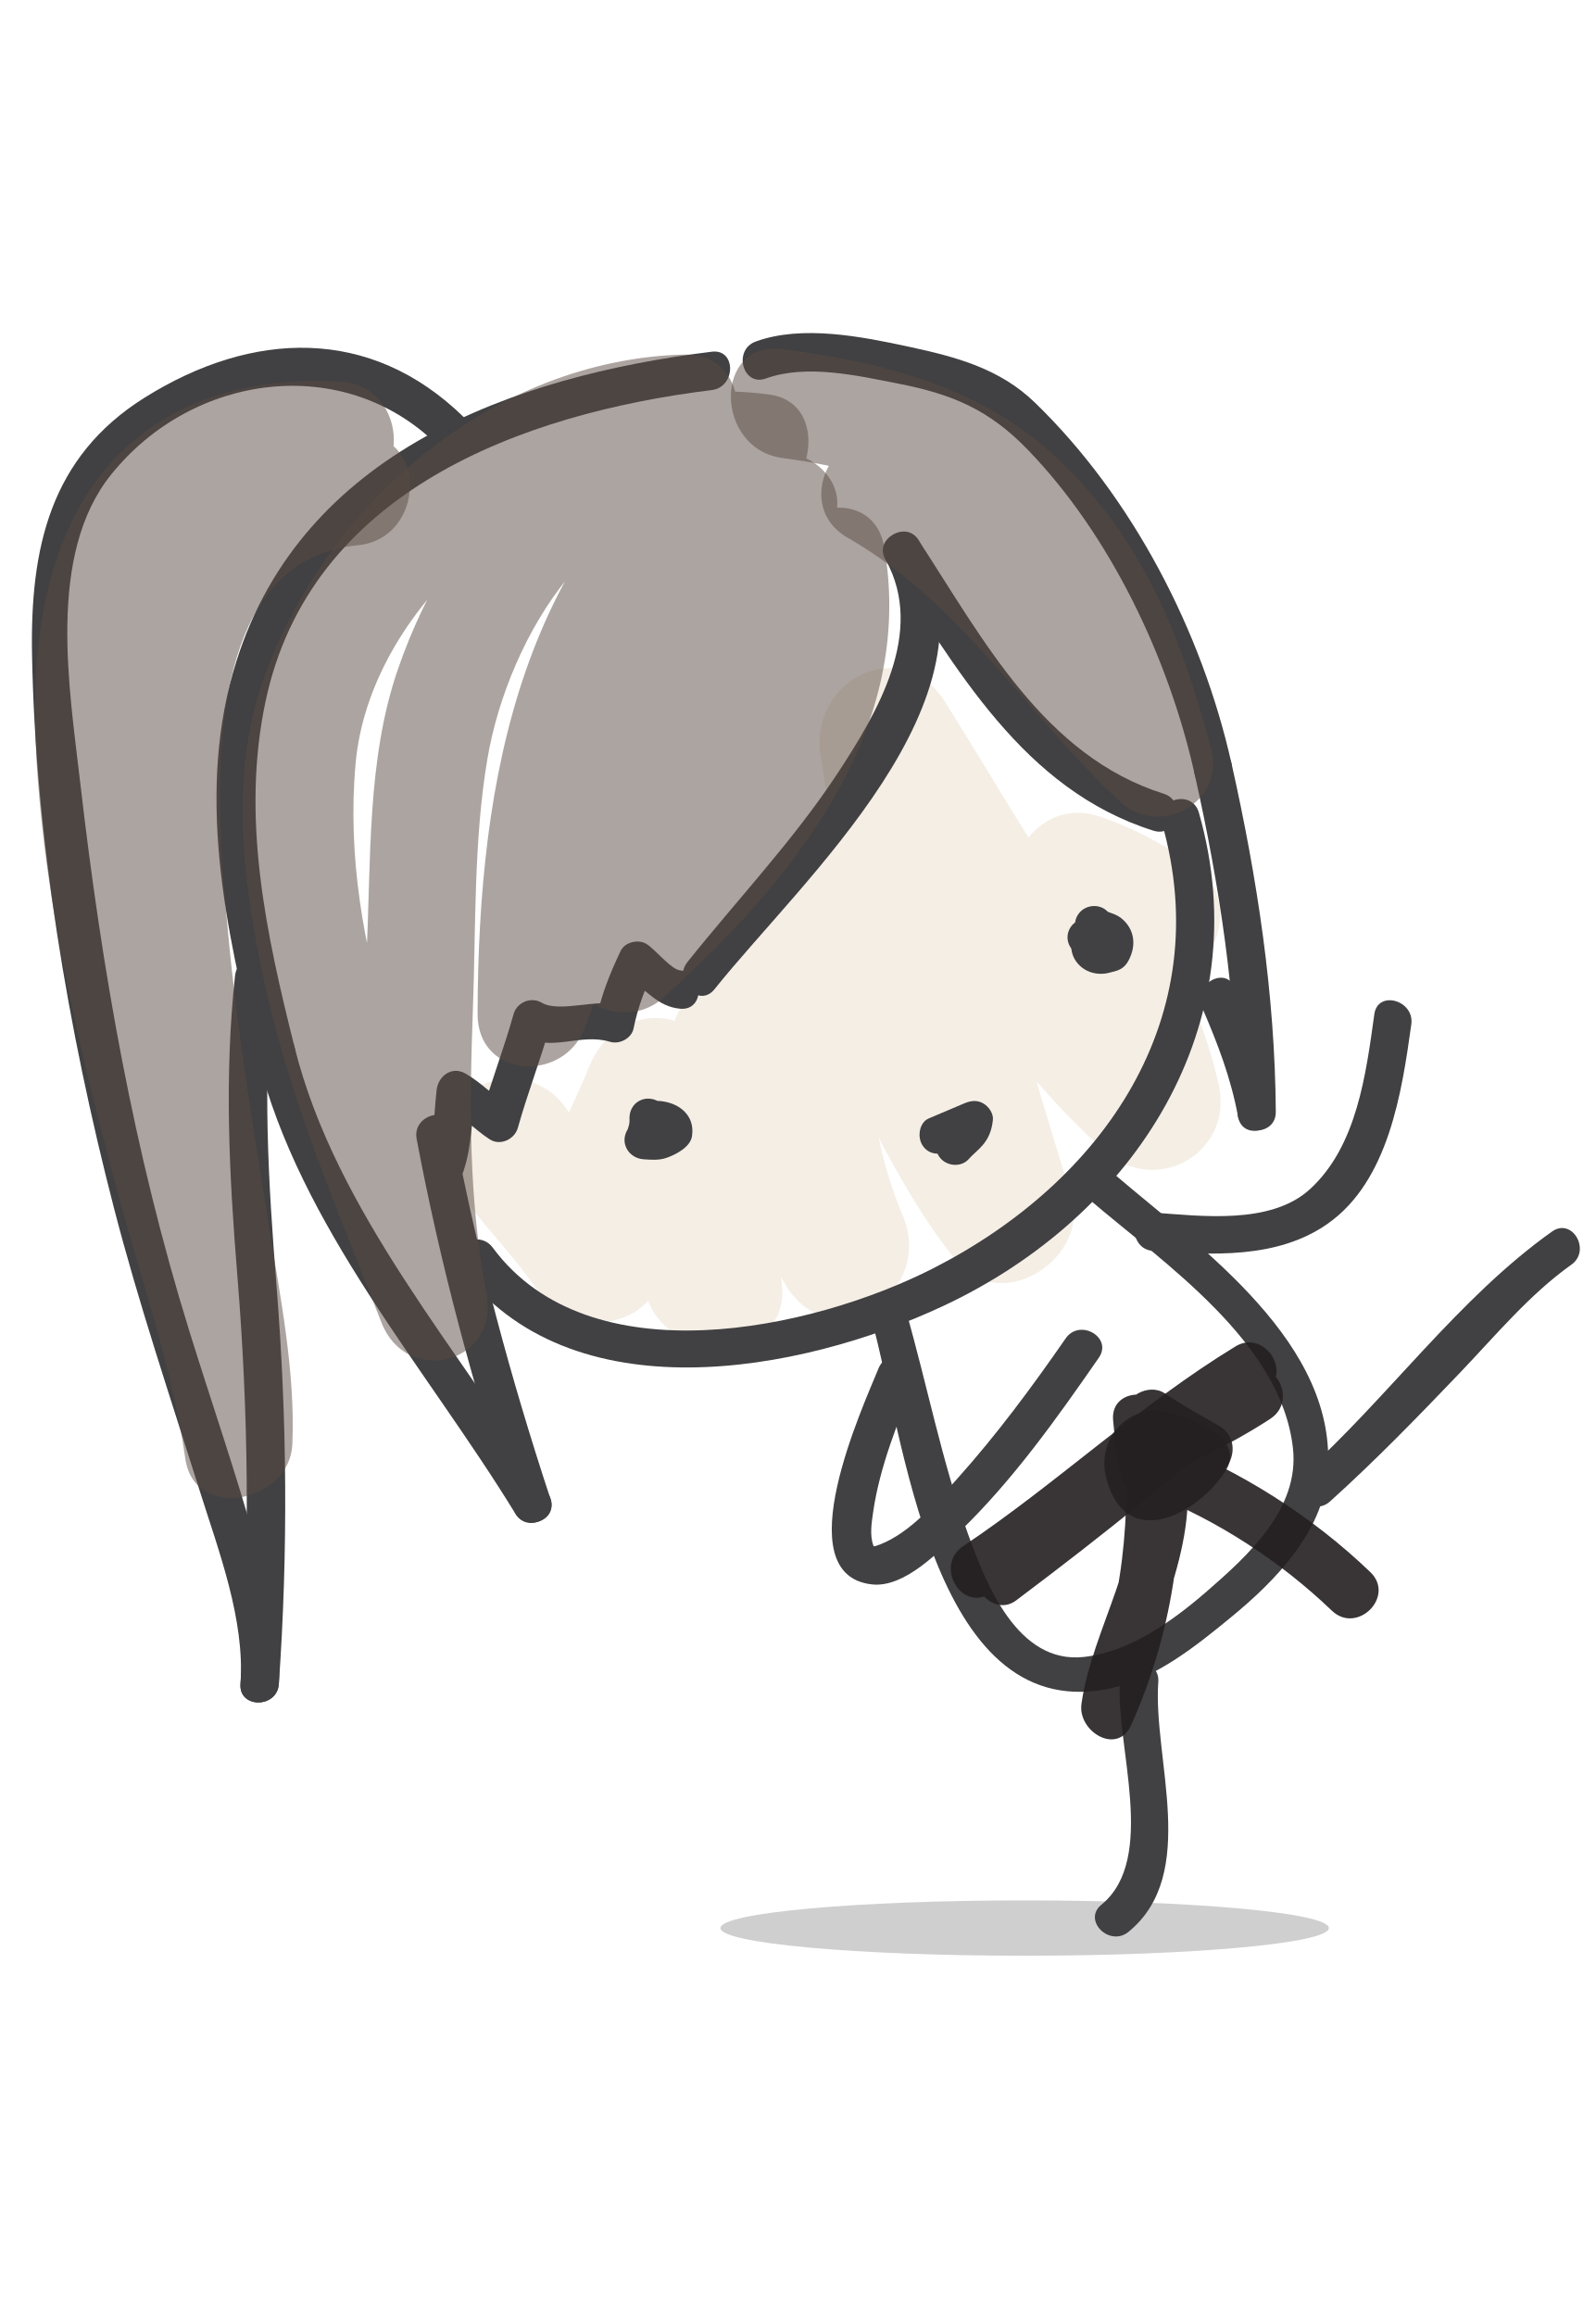
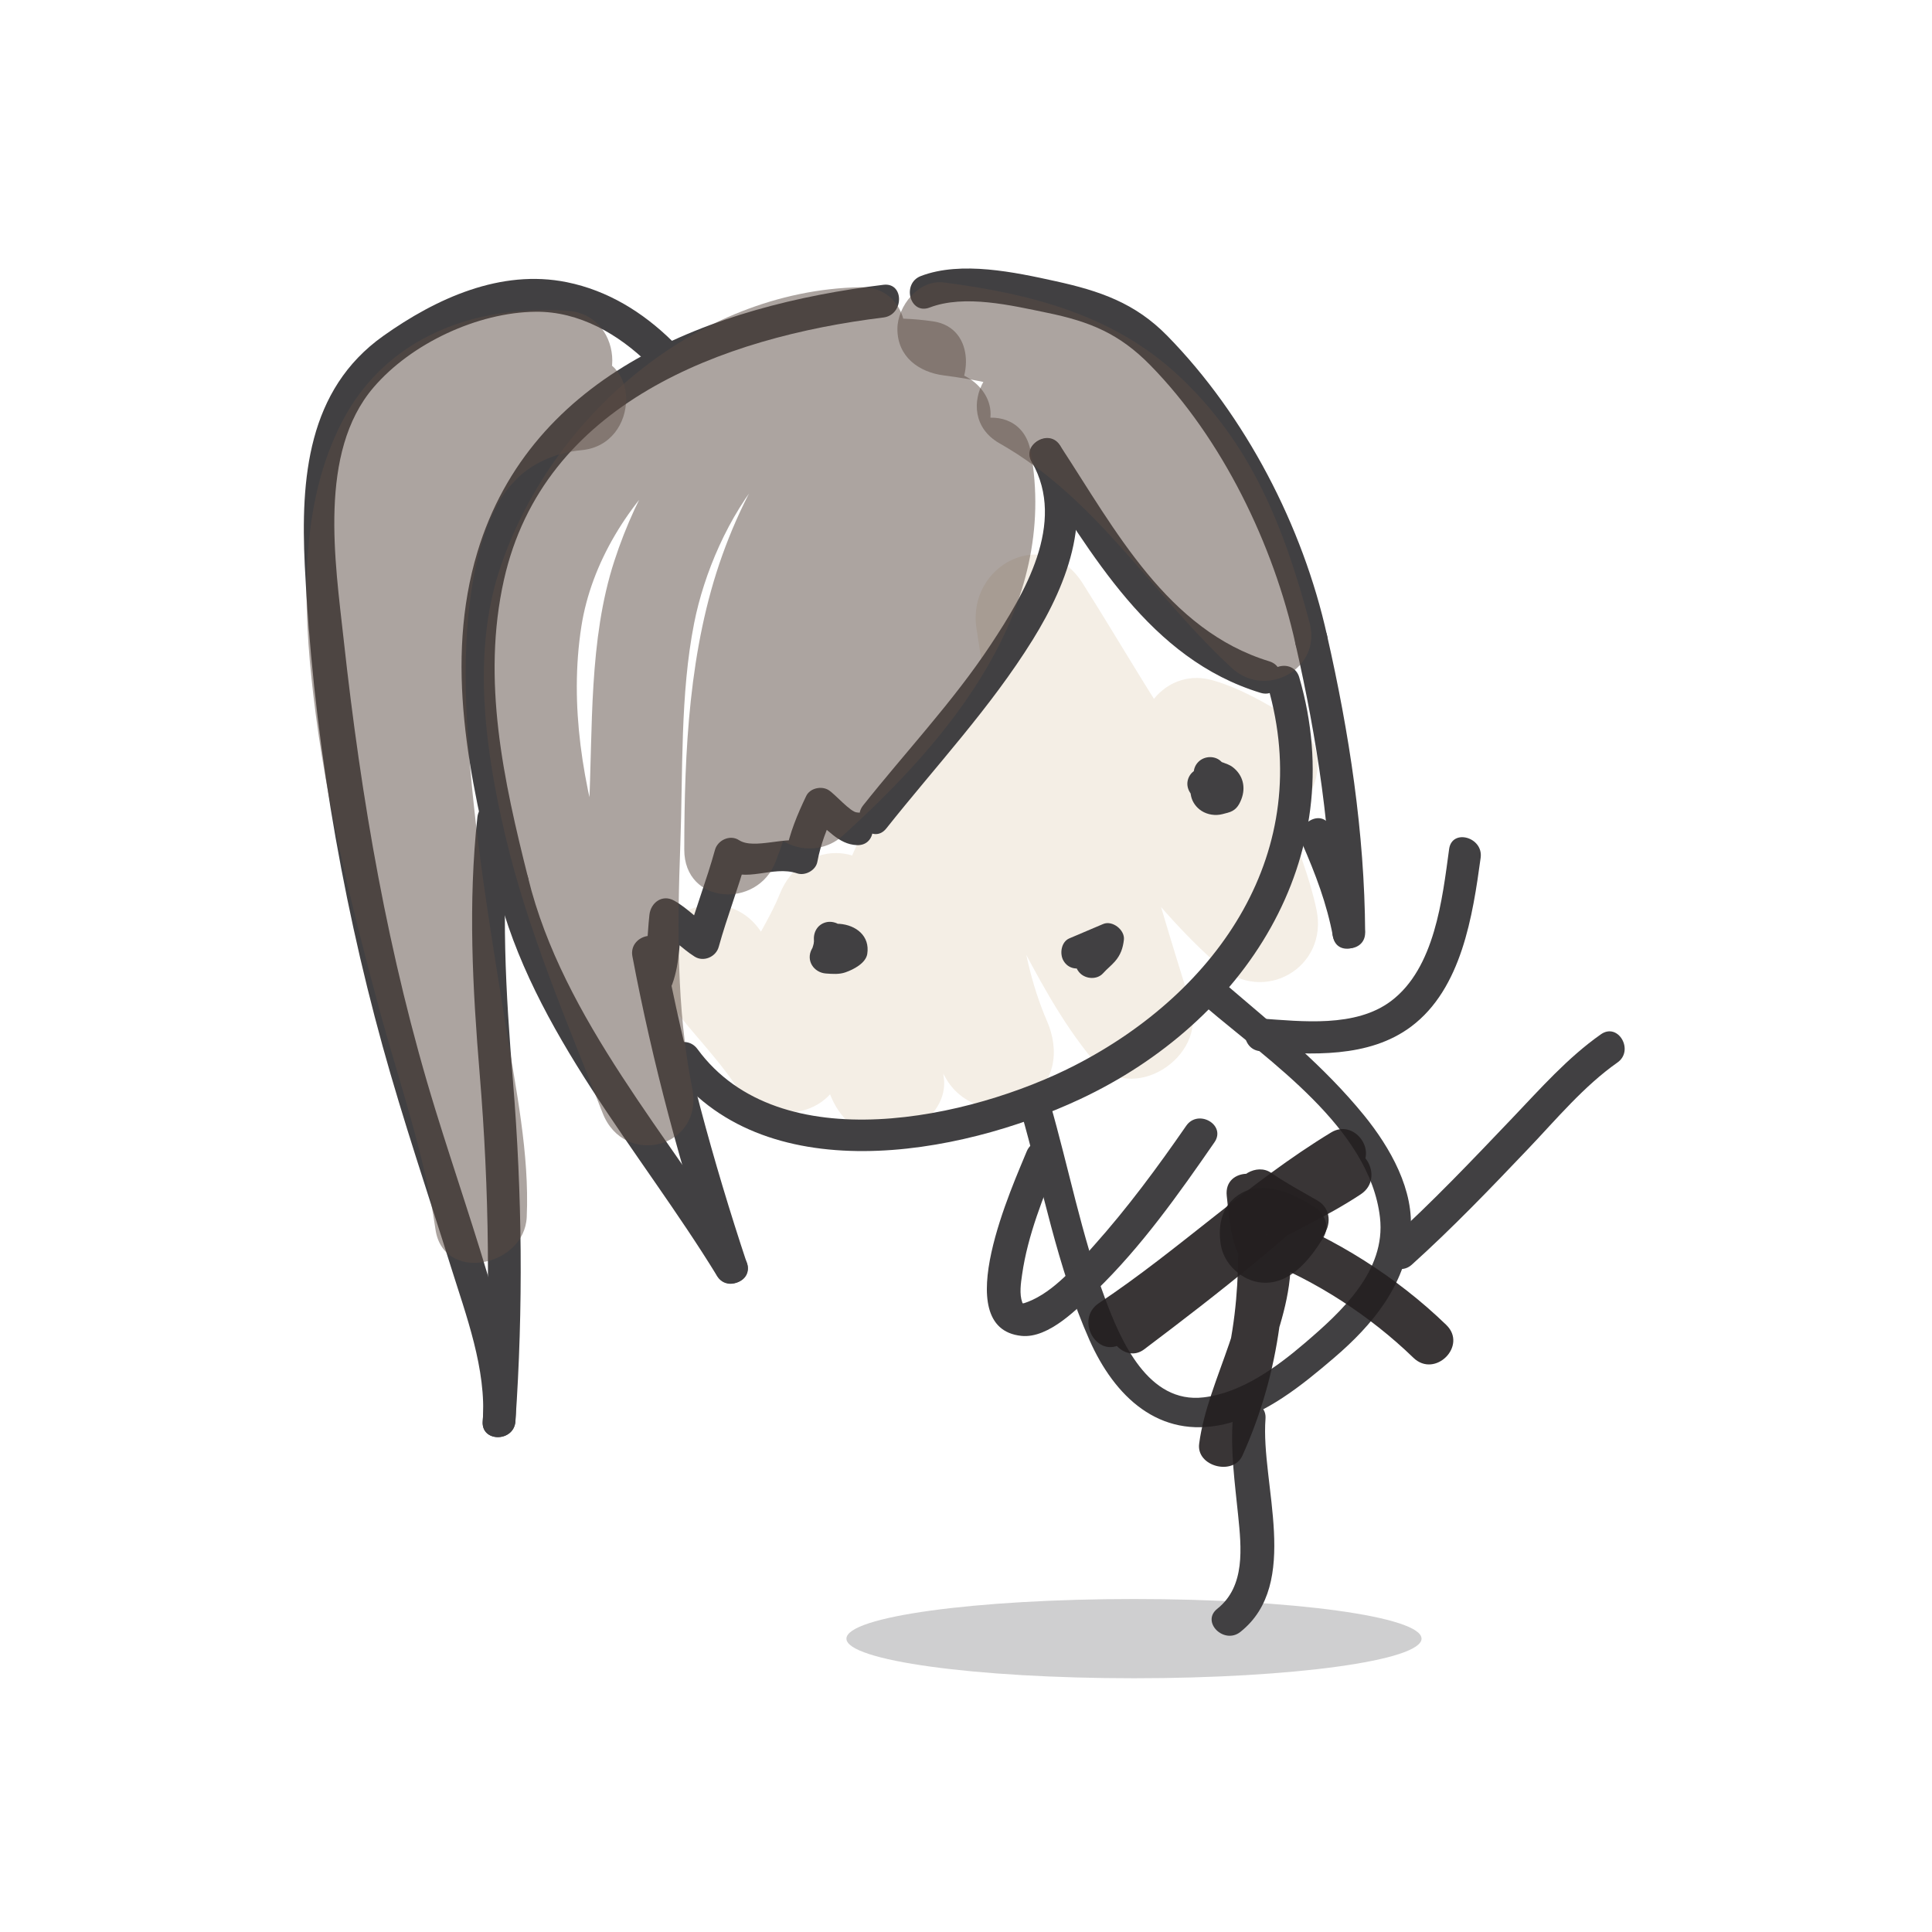
- <svg xmlns="http://www.w3.org/2000/svg" version="1.1" id="Layer_1" x="0px" y="0px" width="155px" height="225px" viewBox="72.5 37.5 155 225" enable-background="new 72.5 37.5 155 225" xml:space="preserve">
-   <ellipse opacity="0.25" fill="#414042" cx="172.058" cy="224.812" rx="29.558" ry="2.688" />
+ <svg xmlns="http://www.w3.org/2000/svg" version="1.1" id="Layer_1" x="0px" y="0px" width="300px" height="300px" viewBox="0 0 300 300" enable-background="new 0 0 300 300" xml:space="preserve">
  <g>
-     <g opacity="0.5">
-       <g>
-         <path fill="#E9DDCB" d="M116.187,152.007c2.589,3.841,5.939,7.063,8.543,10.862c3.612,5.266,12.291,3.562,12.33-3.34     c0.032-5.547,3.425-9.896,5.456-14.904c-4.253,0-8.507,0-12.761,0c2.167,5.605,4.677,11.427,5.459,17.434     c4.333-0.586,8.665-1.173,12.997-1.759c-2.532-6.851-0.072-14.431,2.977-20.739c-3.809,0-7.618,0-11.427,0     c4.154,7.068,4.823,15.546,9.01,22.673c4.445,7.565,14.681,0.942,11.426-6.68c-3.49-8.178-4.453-19.499-1.809-28.009     c-3.686,0.974-7.371,1.947-11.059,2.92c7.367,8.976,10.773,20.591,18.188,29.627c4.278,5.218,12.938-0.372,11.059-6.438     c-4.729-15.264-9.273-30.553-11.602-46.398c-4.031,1.699-8.062,3.399-12.094,5.098c8.135,12.878,15.453,26.72,26.979,36.979     c5.002,4.452,12.508,0.148,11.059-6.438c-1.634-7.432-5.538-14.081-7.173-21.512c-2.714,2.713-5.427,5.426-8.14,8.139     c2.012,0.63,3.791,1.844,5.59,2.918c7.349,4.382,14-7.061,6.681-11.427c-2.813-1.678-5.612-3.268-8.752-4.252     c-5.056-1.585-9.175,3.431-8.14,8.139c1.635,7.431,5.539,14.08,7.174,21.511c3.686-2.146,7.371-4.292,11.059-6.438     c-10.701-9.526-17.354-22.342-24.908-34.3c-4.252-6.729-13.146-2.068-12.094,5.098c2.328,15.845,6.874,31.134,11.602,46.398     c3.687-2.146,7.373-4.292,11.06-6.438c-7.365-8.979-10.771-20.59-18.187-29.626c-3.326-4.05-9.708-1.431-11.06,2.92     c-3.765,12.111-1.756,26.73,3.142,38.205c3.809-2.227,7.619-4.453,11.427-6.68c-4.153-7.068-4.822-15.546-9.01-22.672     c-2.367-4.025-9.211-4.584-11.427,0c-4.517,9.347-8.081,20.732-4.311,30.936c2.397,6.484,14.023,6.127,12.997-1.76     c-0.957-7.354-3.268-14.059-5.932-20.951c-2.456-6.354-10.252-6.188-12.761,0c-2.62,6.462-5.887,11.106-5.929,18.421     c4.11-1.112,8.22-2.227,12.33-3.34c-2.616-3.812-5.961-7.031-8.543-10.861C122.871,138.294,111.401,144.909,116.187,152.007     L116.187,152.007z" />
-       </g>
-     </g>
    <g>
-       <g>
+       <g opacity="0.5">
        <g>
-           <path fill="#414042" d="M185.391,117.432c5.403,18.935-5.695,34.868-22.238,43.296c-11.78,6-33.404,10.666-42.776-2.018      c-1.411-1.909-4.646-0.055-3.217,1.881c10.68,14.452,33.076,10.312,47.016,3.771c18.574-8.715,30.69-27.313,24.808-47.922      C188.322,114.135,184.729,115.117,185.391,117.432L185.391,117.432z" />
+           <path fill="#E9DDCB" d="M102.572,153.753c3.502,5.255,8.148,9.595,11.662,14.795c4.861,7.196,16.829,4.843,16.806-4.552      c-0.019-7.584,4.681-13.468,7.414-20.325c-5.798,0-11.595,0-17.393,0c2.953,7.612,6.453,15.586,7.467,23.759      c5.905-0.799,11.81-1.599,17.715-2.397c-3.555-9.242-0.118-19.763,4.022-28.278c-5.191,0-10.383,0-15.574,0      c5.767,9.576,6.495,21.235,12.311,30.895c2.53,4.205,8.057,5.744,12.339,3.235c4.612-2.701,5.195-7.83,3.235-12.339      c-4.792-11.026-6.164-26.679-2.513-38.177c-5.024,1.327-10.049,2.653-15.073,3.98c10.115,12.167,14.645,28.103,24.83,40.356      c5.864,7.056,17.651-0.479,15.073-8.774c-6.461-20.792-12.718-41.632-15.885-63.225c-5.494,2.316-10.989,4.633-16.483,6.949      c11.109,17.504,21.063,36.465,36.824,50.362c6.869,6.057,16.979,0.216,15.073-8.775c-2.15-10.145-7.644-19.164-9.803-29.306      c-3.697,3.698-7.396,7.396-11.094,11.094c2.748,0.792,5.189,2.51,7.629,3.965c10.016,5.972,19.081-9.625,9.104-15.575      c-3.804-2.268-7.652-4.548-11.938-5.783c-6.929-1.996-12.486,4.556-11.094,11.094c2.158,10.143,7.652,19.161,9.803,29.306      c5.024-2.925,10.049-5.85,15.073-8.775c-14.637-12.905-23.687-30.456-34.004-46.71c-5.81-9.155-17.918-2.83-16.483,6.949      c3.166,21.593,9.424,42.433,15.885,63.225c5.024-2.925,10.049-5.85,15.073-8.774c-10.114-12.169-14.643-28.104-24.83-40.357      c-4.577-5.506-13.188-1.957-15.073,3.98c-5.197,16.363-2.399,36.592,4.331,52.076c5.191-3.034,10.383-6.069,15.574-9.104      c-5.765-9.577-6.492-21.236-12.311-30.895c-3.277-5.442-12.519-6.284-15.574,0c-6.126,12.594-11.128,28.432-5.841,42.176      c1.462,3.801,4.382,6.621,8.696,6.621c4.457,0,9.625-4.128,9.019-9.019c-1.242-10.022-4.474-19.18-8.111-28.554      c-3.342-8.614-14.01-8.486-17.393,0c-1.312,3.29-3.327,6.273-4.812,9.487c-2.309,4.994-3.26,10.133-3.246,15.633      c5.602-1.518,11.204-3.034,16.806-4.552c-3.531-5.228-8.169-9.555-11.662-14.795      C111.731,135.021,96.101,144.042,102.572,153.753L102.572,153.753z" />
        </g>
      </g>
      <g>
        <g>
-           <path fill="#414042" d="M181.316,200.896c-0.438,6.136,3.672,17.172-1.801,21.646c-1.861,1.521,0.791,4.143,2.635,2.635      c6.884-5.63,2.354-16.798,2.892-24.281C185.214,198.499,181.486,198.516,181.316,200.896L181.316,200.896z" />
-         </g>
-       </g>
-       <g>
-         <g>
-           <path fill="#414042" d="M201.734,183.361c4.41-3.979,8.541-8.232,12.644-12.525c3.412-3.57,6.749-7.597,10.802-10.475      c1.939-1.379,0.082-4.61-1.882-3.217c-9.081,6.449-15.94,16.133-24.196,23.582C197.312,182.341,199.957,184.967,201.734,183.361      L201.734,183.361z" />
-         </g>
-       </g>
-       <g>
-         <g>
-           <path fill="#414042" d="M184.539,159.027c5.688,0.399,12.047,0.803,16.952-2.635c5.937-4.162,7.216-12.787,8.134-19.376      c0.327-2.348-3.262-3.361-3.592-0.99c-0.811,5.805-1.682,12.826-6.256,17.003c-3.816,3.488-10.564,2.603-15.238,2.273      C182.141,155.135,182.156,158.861,184.539,159.027L184.539,159.027z" />
-         </g>
-       </g>
-       <g>
-         <g>
-           <path fill="#414042" d="M146.922,74.269c3.936-1.429,8.958-0.266,12.911,0.511c5.237,1.029,8.787,2.541,12.526,6.409      c8.037,8.314,13.695,20.268,16.205,31.479c0.524,2.344,4.117,1.35,3.592-0.99c-2.873-12.839-9.627-25.894-19.106-35.069      c-3.429-3.319-7.649-4.433-12.228-5.421c-4.549-0.982-10.371-2.152-14.89-0.51C143.692,71.49,144.659,75.091,146.922,74.269      L146.922,74.269z" />
-         </g>
-       </g>
-       <g>
-         <g>
-           <path fill="#414042" d="M141.663,71.668c-19.358,2.382-39.744,9.783-46.17,29.996c-4.017,12.634-1.102,26.068,2.028,38.528      c0.584,2.33,4.177,1.341,3.592-0.99c-2.762-10.999-5.216-22.263-2.808-33.585c4.326-20.337,24.816-27.942,43.358-30.223      C144.016,75.104,144.044,71.375,141.663,71.668L141.663,71.668z" />
-         </g>
-       </g>
-       <g>
-         <g>
-           <path fill="#414042" d="M117.572,78.037c-9.08-8.884-20.568-8.449-31.008-1.914c-9.203,5.76-11.138,14.636-10.952,24.956      c0.322,17.809,3.508,36.544,7.947,53.729c2.399,9.287,5.47,18.385,8.348,27.529c1.853,5.891,4.397,12.484,3.958,18.764      c-0.167,2.397,3.559,2.383,3.726,0c0.318-4.556-1.009-9.168-2.215-13.511c-1.936-6.965-4.315-13.808-6.459-20.709      c-5.431-17.478-8.529-35.173-10.62-53.333c-1.049-9.11-3.289-22.144,3.015-29.962c7.977-9.894,22.574-11.772,31.626-2.916      C116.656,82.352,119.292,79.719,117.572,78.037L117.572,78.037z" />
-         </g>
-       </g>
-       <g>
-         <g>
-           <path fill="#414042" d="M158.581,91.939c3.819,6.954-0.819,14.776-4.667,20.637c-4.307,6.559-9.744,12.277-14.626,18.394      c-1.482,1.857,1.135,4.512,2.634,2.634c8.522-10.678,28.293-28.225,19.876-43.544C160.641,87.954,157.424,89.833,158.581,91.939      L158.581,91.939z" />
-         </g>
-       </g>
-       <g>
-         <g>
-           <path fill="#414042" d="M138.588,131.774c-0.866-0.077-2.407-2.011-3.242-2.55c-0.798-0.516-2.127-0.221-2.548,0.668      c-1.006,2.124-1.864,4.212-2.328,6.528c0.764-0.434,1.527-0.867,2.291-1.301c-2.129-0.645-5.901,0.813-7.626-0.206      c-1.04-0.614-2.414-0.042-2.736,1.113c-0.946,3.39-2.228,6.667-3.176,10.057c0.912-0.371,1.824-0.742,2.736-1.112      c-1.504-0.982-2.65-2.27-4.235-3.177c-1.328-0.76-2.651,0.242-2.803,1.608c-0.254,2.298-0.238,4.715-0.992,6.916      c-0.78,2.279,2.819,3.248,3.592,0.99c0.856-2.5,0.837-5.302,1.125-7.906c-0.935,0.535-1.869,1.072-2.803,1.607      c1.599,0.916,2.722,2.188,4.235,3.176c1.02,0.666,2.424,0.002,2.736-1.112c0.949-3.39,2.23-6.667,3.176-10.057      c-0.912,0.371-1.824,0.742-2.736,1.113c2.794,1.651,5.581-0.308,8.516,0.581c0.92,0.279,2.095-0.323,2.291-1.301      c0.4-1.999,1.079-3.793,1.953-5.638c-0.85,0.223-1.699,0.446-2.548,0.668c1.785,1.154,2.9,2.86,5.122,3.059      C140.982,135.713,140.961,131.986,138.588,131.774L138.588,131.774z" />
-         </g>
-       </g>
-       <g>
-         <g>
-           <path fill="#414042" d="M112.981,148.143c2.298,12.209,5.526,24.189,9.418,35.985c0.749,2.271,4.347,1.298,3.592-0.989      c-3.891-11.797-7.119-23.777-9.418-35.986C116.129,144.793,112.539,145.795,112.981,148.143L112.981,148.143z" />
-         </g>
-       </g>
-       <g>
-         <g>
-           <path fill="#414042" d="M125.804,182.691c-8.512-13.907-20.673-27.368-24.691-43.489c-0.581-2.33-4.173-1.341-3.592,0.99      c4.112,16.501,16.36,30.156,25.066,44.381C123.838,186.618,127.062,184.748,125.804,182.691L125.804,182.691z" />
-         </g>
-       </g>
-       <g>
-         <g>
-           <path fill="#414042" d="M158.581,91.939c6.832,10.474,13.313,22.269,25.991,26.263c2.299,0.724,3.273-2.873,0.99-3.592      c-11.604-3.657-17.533-14.998-23.766-24.551C160.491,88.056,157.264,89.921,158.581,91.939L158.581,91.939z" />
-         </g>
-       </g>
-       <g>
-         <g>
-           <path fill="#414042" d="M189.282,135.344c1.536,3.549,2.803,6.844,3.518,10.67c0.44,2.359,4.03,1.357,3.593-0.99      c-0.774-4.146-2.229-7.715-3.894-11.56C191.547,131.265,188.338,133.164,189.282,135.344L189.282,135.344z" />
-         </g>
-       </g>
-       <g>
-         <g>
-           <path fill="#414042" d="M196.458,145.52c-0.072-11.387-1.806-22.753-4.301-33.841c-0.527-2.343-4.118-1.35-3.593,0.99      c2.427,10.779,4.098,21.785,4.168,32.852C192.748,147.921,196.475,147.923,196.458,145.52L196.458,145.52z" />
-         </g>
-       </g>
-       <g>
-         <g>
-           <path fill="#414042" d="M95.337,132.287c-1.056,9.753-0.575,19.361,0.222,29.111c1.083,13.259,1.24,26.425,0.308,39.703      c-0.168,2.397,3.558,2.383,3.726,0c0.907-12.916,0.808-25.735-0.222-38.636c-0.807-10.112-1.403-20.058-0.308-30.179      C99.321,129.899,95.593,129.925,95.337,132.287L95.337,132.287z" />
-         </g>
-       </g>
-       <g>
-         <g>
-           <path fill="#414042" d="M133.704,146.586c-0.105-0.543-0.032-0.165-0.04-0.001c0.02-0.465-0.011,0.038-0.032,0.133      c-0.035,0.164-0.088,0.325-0.14,0.484c-0.163,0.497,0.161-0.296-0.066,0.12c-0.709,1.297,0.198,2.705,1.608,2.803      c0.735,0.052,1.499,0.111,2.209-0.134c0.941-0.326,2.328-1.052,2.492-2.103c0.32-2.05-1.276-3.277-3.15-3.428      c-1.014-0.082-1.863,0.909-1.863,1.861c0,1.078,0.851,1.781,1.863,1.863c0.151,0.012,0.36,0.058-0.334-0.047      c0.128,0.021,0.252,0.053,0.376,0.088c0.283,0.084-0.428-0.24-0.016,0.012c-0.453-0.277-0.565-0.721-0.487-1.215      c0.285-0.371,0.57-0.742,0.856-1.112c-0.225,0.146-0.45,0.29-0.679,0.428c-0.1,0.062-0.204,0.115-0.308,0.168      c0.47-0.237,0.23-0.095,0.081-0.052c-0.191,0.04-0.12,0.033,0.213-0.02c-0.108,0.015-0.219,0.012-0.327,0.014      c-0.309,0.001-0.618-0.028-0.926-0.051c0.536,0.935,1.072,1.869,1.608,2.804c0.596-1.091,0.891-2.38,0.653-3.607      c-0.192-0.998-1.371-1.554-2.291-1.301C133.969,144.579,133.511,145.59,133.704,146.586L133.704,146.586z" />
-         </g>
-       </g>
-       <g>
-         <g>
-           <path fill="#414042" d="M177.143,130.196c-0.474-0.568-0.629-0.718-0.47-0.45c-0.246-0.431-0.14-0.351-0.098-0.148      c0.028,0.138,0.047,0.278,0.079,0.416c0.154,0.669,0.606,1.265,1.181,1.631c0.694,0.444,1.59,0.573,2.38,0.37      c0.2-0.052,0.401-0.104,0.604-0.154c0.855-0.218,1.238-0.73,1.548-1.518c0.547-1.391,0.188-2.786-0.983-3.686      c-0.324-0.25-0.732-0.382-1.111-0.528c-0.057-0.021-0.11-0.042-0.166-0.063c-0.33-0.125,0.436,0.197,0.119,0.051      c-0.08-0.037-0.154-0.081-0.229-0.126c0.427,0.263,0.247,0.207,0.12,0.071c-0.696-0.739-1.933-0.702-2.636,0      c-0.732,0.733-0.694,1.896,0,2.634c0.541,0.574,1.252,0.808,1.963,1.089c-0.584-0.23-0.205-0.083-0.069-0.004      c0.153,0.105,0.091,0.056-0.19-0.147c0.162,0.144-0.244-0.428-0.269-0.49c0.047,0.184,0.041,0.11-0.019-0.222      c-0.006,0.192,0.008,0.142,0.041-0.153c-0.035,0.26-0.137,0.512-0.23,0.755c0.434-0.434,0.867-0.867,1.301-1.301      c-0.145,0.036-0.285,0.072-0.43,0.109c-0.071,0.019-0.145,0.037-0.217,0.055c-0.295,0.064-0.18,0.077,0.352,0.038      c-0.21-0.062-0.18-0.042,0.092,0.06c0.166,0.104,0.295,0.24,0.389,0.411c-0.172-0.232,0.138,0.482,0.035,0.044      c-0.196-0.848-0.455-1.436-1.203-1.961c-0.834-0.583-2.067-0.153-2.549,0.668C175.93,128.578,176.312,129.615,177.143,130.196      L177.143,130.196z" />
-         </g>
-       </g>
-       <g>
-         <g>
-           <path fill="#414042" d="M157.191,165.755c3.117,10.897,5.742,38.996,22.74,35.865c4.633-0.854,8.734-4.171,12.262-7.074      c4.19-3.45,8.766-8.128,9.289-13.854c1.151-12.613-12.323-21.934-20.698-29.105c-1.683-1.441-4.14,0.991-2.443,2.443      c7.249,6.207,18.654,13.861,19.786,24.18c0.646,5.885-4.383,10.428-8.376,13.895c-3.3,2.862-7.466,5.879-11.946,6.369      c-6.438,0.705-9.503-7.097-11.244-11.926c-2.547-7.062-3.976-14.502-6.037-21.71      C159.912,162.698,156.578,163.607,157.191,165.755L157.191,165.755z" />
-         </g>
-       </g>
-       <g>
-         <g>
-           <path fill="#414042" d="M166.605,150.123c0.422-0.475,0.928-0.859,1.345-1.338c0.643-0.735,0.911-1.516,1.021-2.475      c0.07-0.631-0.404-1.305-0.923-1.607c-0.632-0.37-1.245-0.27-1.881,0c-1.138,0.48-2.274,0.963-3.412,1.445      c-0.937,0.396-1.131,1.758-0.668,2.549c0.562,0.957,1.613,1.063,2.549,0.668c1.138-0.482,2.274-0.965,3.412-1.445      c-0.935-0.536-1.868-1.072-2.803-1.607c0.013-0.113,0.157-0.388-0.019-0.065c0.129-0.14,0.119-0.127-0.025,0.037      c-0.082,0.087-0.166,0.172-0.253,0.254c-0.327,0.317-0.673,0.61-0.978,0.951c-0.677,0.757-0.748,1.887,0,2.635      C164.657,150.811,165.928,150.88,166.605,150.123L166.605,150.123z" />
-         </g>
-       </g>
-       <g opacity="0.5">
-         <g>
-           <path fill="#594A42" d="M148.205,93.465c2.34,13.507-9.669,25.287-18.753,33.491c3.012,1.248,6.024,2.495,9.036,3.743      c0.229-7.998,4.359-15.045,7.944-21.976c3.626-7.01,6.647-14.035,7.406-21.958c0.372-3.884-4.82-6.759-7.965-4.571      c-18.17,12.644-19.47,33.298-26.782,52.391c3.466,0.469,6.932,0.938,10.397,1.407c0.057-18.797,2.358-38.93,19.081-50.479      c3.277-2.264,3.74-8.982-1.264-9.675c-18.058-2.5-30.65,10.71-36.162,26.734c-3.031,8.811-2.566,18.616-3.044,27.796      c-0.621,11.912-0.815,23.854,1.464,35.616c3.403-0.938,6.805-1.877,10.208-2.814c-6.374-16.385-14.352-33.513-12.718-51.521      c1.364-15.034,17.253-28.746,31.963-29.118c6.814-0.173,6.831-10.76,0-10.587c-18.686,0.474-34.995,14.561-41.012,31.81      c-3.372,9.665-1.738,20.906,0.511,30.612c2.521,10.884,7.01,21.241,11.048,31.62c2.458,6.318,11.522,3.966,10.208-2.814      c-1.76-9.084-1.663-18.373-1.325-27.584c0.293-8.001,0.071-16.527,1.421-24.424c1.981-11.599,10.82-27.025,24.624-25.115      c-0.421-3.225-0.843-6.45-1.264-9.675c-20.113,13.888-24.255,36.626-24.325,59.618c-0.019,6.314,8.349,6.758,10.397,1.407      c6.052-15.801,6.844-35.576,21.917-46.064c-2.655-1.524-5.31-3.047-7.965-4.571c-0.759,7.936-5.179,15.026-8.726,21.976      c-3.541,6.938-6.399,14.083-6.625,21.958c-0.139,4.842,5.758,6.704,9.036,3.743c12.483-11.272,24.58-25.884,21.477-43.791      C157.249,83.934,147.048,86.79,148.205,93.465L148.205,93.465z" />
-         </g>
-       </g>
-       <g opacity="0.5">
-         <g>
-           <path fill="#594A42" d="M148.544,82.001c7.501,0.992,14.409,3.048,20.039,8.291c6.66,6.202,9.122,14.252,11.381,22.759      c2.949-1.717,5.897-3.434,8.849-5.15c-9.914-9.215-16.572-20.391-28.598-27.294c-5.931-3.405-11.261,5.744-5.343,9.142      c11.104,6.375,17.272,17.103,26.454,25.638c3.844,3.573,10.238,0.087,8.848-5.15c-2.889-10.878-6.658-20.498-15.084-28.343      c-7.377-6.869-16.836-9.195-26.544-10.479C141.792,70.521,141.878,81.12,148.544,82.001L148.544,82.001z" />
-         </g>
-       </g>
-       <g opacity="0.5">
-         <g>
-           <path fill="#594A42" d="M107.257,79.883C85.71,81.96,82.824,104.386,83.646,122.05c0.504,10.862,2.262,21.662,3.977,32.386      c1.222,7.644,3.028,15.59,2.696,23.373c3.466-0.469,6.932-0.938,10.397-1.406c-1.062-7.422-3.524-14.703-5.503-21.914      c-2.894-10.545-5.615-21.154-7.369-31.956c-1.474-9.076-2.418-19.063,0.443-27.96c2.547-7.92,9.605-9.92,17.382-9.396      c6.818,0.459,6.774-10.13,0-10.587c-10.304-0.695-20.162,2.724-25.412,12.072c-5.094,9.071-4.769,20.613-3.714,30.616      c1.273,12.076,4.142,23.928,7.271,35.637c2.316,8.669,5.419,17.395,6.694,26.302c0.88,6.153,10.155,4.271,10.397-1.407      c0.304-7.127-1.202-14.406-2.311-21.412c-1.481-9.355-3.047-18.694-3.921-28.132c-1.021-11.025-3.615-36.234,12.583-37.794      C113.989,89.821,114.053,79.229,107.257,79.883L107.257,79.883z" />
-         </g>
-       </g>
-       <g>
-         <g opacity="0.9">
          <g>
-             <path fill="#231F20" d="M168.76,192.27c9.108-6.09,17.094-13.693,26.467-19.406c-1.069-1.387-2.14-2.771-3.207-4.156       c-7.295,7.193-15.279,13.548-23.461,19.7c1.207,1.207,2.414,2.413,3.621,3.62c5.209-8.545,15.782-11.454,23.752-16.695       c2.84-1.866,0.189-6.452-2.672-4.57c-8.887,5.844-19.832,9.047-25.65,18.596c-1.303,2.138,1.432,5.269,3.621,3.621       c8.537-6.422,16.916-13.018,24.531-20.528c2.137-2.106-0.621-5.732-3.207-4.156c-9.375,5.714-17.356,13.315-26.467,19.407       C163.268,189.586,165.913,194.173,168.76,192.27L168.76,192.27z" />
+             <path fill="#414042" d="M196.851,106.529c7.441,25.604-7.598,47.441-29.971,58.913c-16.008,8.209-45.811,14.895-58.58-2.546       c-1.913-2.613-6.322-0.084-4.385,2.562c14.381,19.642,44.974,14.038,63.82,5.206c25.339-11.875,42.21-37.278,34.012-65.485       C200.835,102.042,195.935,103.378,196.851,106.529L196.851,106.529z" />
          </g>
        </g>
-         <g opacity="0.9">
+         <g>
          <g>
-             <path fill="#231F20" d="M180.656,175.518c0.298,2.931,0.342,5.586,2.127,8.041c0.88,1.211,2.242,1.668,3.621,0.949       c2.105-1.096,3.592-2.494,5.121-4.298c1.088-1.28,1.033-3.249-0.534-4.155c-1.785-1.033-3.583-2.021-5.294-3.177       c-1.61-1.089-4.118,0.337-3.981,2.285c0.667,9.538,0.071,18.399-3.874,27.248c1.612,0.68,3.225,1.358,4.838,2.039       c1.197-8.586,6.514-16.118,4.94-25.048c-1.085,1.084-2.17,2.17-3.255,3.255c6.449,2.559,12.535,6.521,17.535,11.315       c2.461,2.361,6.209-1.377,3.742-3.742c-5.701-5.47-12.535-9.77-19.871-12.678c-2.065-0.818-3.563,1.504-3.256,3.256       c1.336,7.58-3.914,14.873-4.94,22.234c-0.374,2.68,3.501,5.036,4.837,2.039c4.354-9.764,5.337-19.339,4.597-29.92       c-1.327,0.762-2.655,1.523-3.981,2.285c1.709,1.154,3.508,2.144,5.293,3.176c-0.18-1.387-0.357-2.771-0.535-4.156       c-1.219,1.436-2.371,2.596-4.053,3.471c1.207,0.315,2.414,0.633,3.621,0.948c-1.256-1.729-1.197-3.345-1.403-5.37       C185.607,172.154,180.311,172.121,180.656,175.518L180.656,175.518z" />
+             <path fill="#414042" d="M191.428,220.311c-0.379,5.013,0.323,9.974,0.825,14.953c0.51,5.051,1.164,11.05-3.237,14.549       c-2.563,2.037,1.056,5.605,3.59,3.59c9.458-7.518,3.137-23.006,3.9-33.092C196.753,217.043,191.674,217.066,191.428,220.311       L191.428,220.311z" />
          </g>
        </g>
-         <g opacity="0.85">
+         <g>
          <g>
-             <path fill="#231F20" d="M190.639,176.761c-2.283-1.401-5.617-3.116-8.281-1.585c-2.03,1.168-2.959,3.54-2.401,5.815       c1.797,7.323,8.843,3.763,11.633-0.609c1.843-2.887-2.739-5.539-4.569-2.672c-0.541,0.847-1.067,1.72-1.904,2.312       c-0.096,0.067,0.269,0.571,0.051-0.014c-0.362-0.972,0.355-0.216-0.529-0.105c1.15-0.144,2.436,0.877,3.332,1.429       C190.885,183.121,193.542,178.542,190.639,176.761L190.639,176.761z" />
+             <path fill="#414042" d="M219.232,196.373c6.331-5.706,12.224-11.853,18.097-18.021c4.346-4.564,8.633-9.721,13.823-13.362       c2.659-1.865,0.125-6.271-2.562-4.385c-5.157,3.618-9.427,8.471-13.753,13.003c-6.247,6.547-12.469,13.112-19.194,19.176       C213.205,194.979,216.808,198.56,219.232,196.373L219.232,196.373z" />
+           </g>
+         </g>
+         <g>
+           <g>
+             <path fill="#414042" d="M195.756,163.234c7.806,0.543,16.781,1.125,23.396-3.85c7.811-5.873,9.535-17.204,10.763-26.192       c0.437-3.201-4.455-4.582-4.896-1.35c-1.058,7.75-2.213,18.483-9.022,23.603c-5.519,4.15-13.819,3.157-20.24,2.71       C192.486,157.929,192.508,163.008,195.756,163.234L195.756,163.234z" />
+           </g>
+         </g>
+         <g>
+           <g>
+             <path fill="#414042" d="M144.347,47.756c5.452-2.083,12.74-0.32,18.216,0.804c6.688,1.372,11.256,3.251,16.066,8.16       c11.148,11.375,19.121,27.833,22.54,43.308c0.706,3.197,5.602,1.841,4.896-1.35c-3.745-16.953-12.659-34.134-24.819-46.542       c-4.995-5.096-10.461-6.961-17.333-8.473c-6.292-1.384-14.665-3.191-20.916-0.804C139.97,44.016,141.282,48.926,144.347,47.756       L144.347,47.756z" />
+           </g>
+         </g>
+         <g>
+           <g>
+             <path fill="#414042" d="M137.184,44.222c-26.507,3.243-54.633,13.608-63.046,41.483c-5.173,17.137-1.267,35.132,2.979,51.983       c0.8,3.174,5.696,1.827,4.896-1.35c-3.815-15.146-7.255-30.73-3.759-46.307c6.141-27.368,33.836-37.661,58.93-40.731       C140.391,48.907,140.429,43.825,137.184,44.222L137.184,44.222z" />
+           </g>
+         </g>
+         <g>
+           <g>
+             <path fill="#414042" d="M104.359,52.94c-4.568-4.483-10.001-7.831-16.325-9.118c-10.266-2.09-20.315,2.52-28.499,8.327       c-11.811,8.379-12.857,22.192-12.21,35.631c1.201,24.953,5.438,50.606,12.082,74.646c3.179,11.499,7.018,22.799,10.577,34.182       c2.363,7.559,5.588,16.05,4.971,24.104c-0.25,3.268,4.829,3.243,5.078,0c0.496-6.476-1.537-13.135-3.293-19.286       c-2.791-9.77-6.132-19.381-9.126-29.089c-7.369-23.891-11.53-48.223-14.252-73.047c-1.315-12.005-3.996-29.026,4.626-39.114       c5.869-6.868,16.203-11.678,25.189-11.768c6.793-0.068,12.882,3.5,17.592,8.123C103.107,58.826,106.699,55.237,104.359,52.94       L104.359,52.94z" />
+           </g>
+         </g>
+         <g>
+           <g>
+             <path fill="#414042" d="M160.265,71.82c5.337,9.407-1.181,20.358-6.417,28.277c-5.87,8.879-13.212,16.637-19.812,24.952       c-2.014,2.536,1.555,6.155,3.59,3.591c7.703-9.704,16.195-18.754,22.751-29.325c5.513-8.889,9.867-20.198,4.273-30.058       C163.034,66.411,158.646,68.968,160.265,71.82L160.265,71.82z" />
+           </g>
+         </g>
+         <g>
+           <g>
+             <path fill="#414042" d="M133.074,126.155c-1.02-0.039-3.355-2.81-4.41-3.471c-1.101-0.689-2.889-0.312-3.474,0.911       c-1.376,2.878-2.578,5.75-3.172,8.901c1.041-0.591,2.082-1.182,3.123-1.773c-2.973-0.994-8.042,1.267-10.392-0.268       c-1.385-0.905-3.311-0.005-3.729,1.518c-1.273,4.625-3.034,9.088-4.312,13.711c1.243-0.506,2.486-1.012,3.729-1.518       c-2.071-1.293-3.587-3.107-5.773-4.325c-1.821-1.014-3.605,0.313-3.82,2.192c-0.354,3.103-0.263,6.475-1.349,9.429       c-1.133,3.08,3.776,4.396,4.896,1.35c1.237-3.365,1.127-7.252,1.53-10.779c-1.273,0.731-2.547,1.461-3.82,2.192       c2.162,1.204,3.7,3.03,5.773,4.325c1.399,0.874,3.302,0.029,3.729-1.518c1.278-4.623,3.039-9.087,4.312-13.711       c-1.243,0.506-2.486,1.012-3.729,1.518c3.702,2.418,7.709-0.523,11.604,0.779c1.233,0.413,2.876-0.464,3.123-1.773       c0.515-2.733,1.461-5.18,2.66-7.688c-1.158,0.304-2.315,0.607-3.474,0.911c2.366,1.482,3.979,4.049,6.973,4.164       C136.35,131.358,136.338,126.28,133.074,126.155L133.074,126.155z" />
+           </g>
+         </g>
+         <g>
+           <g>
+             <path fill="#414042" d="M98.2,148.5c3.146,16.635,7.56,32.97,12.895,49.034c1.027,3.092,5.932,1.767,4.896-1.35       c-5.335-16.063-9.748-32.398-12.895-49.034C102.488,143.936,97.595,145.301,98.2,148.5L98.2,148.5z" />
+           </g>
+         </g>
+         <g>
+           <g>
+             <path fill="#414042" d="M115.735,195.578c-11.581-18.922-28.324-37.271-33.723-59.24c-0.781-3.179-5.678-1.83-4.896,1.35       c5.524,22.48,22.392,41.104,34.234,60.453C113.057,200.928,117.449,198.379,115.735,195.578L115.735,195.578z" />
+           </g>
+         </g>
+         <g>
+           <g>
+             <path fill="#414042" d="M160.265,71.82c9.29,14.173,18.19,30.489,35.475,35.763c3.141,0.958,4.473-3.943,1.35-4.896       c-15.82-4.828-23.964-20.499-32.439-33.429C162.862,66.532,158.464,69.073,160.265,71.82L160.265,71.82z" />
+           </g>
+         </g>
+         <g>
+           <g>
+             <path fill="#414042" d="M202.185,130.94c2.104,4.835,3.831,9.323,4.809,14.539c0.603,3.216,5.496,1.85,4.896-1.35       c-1.06-5.651-3.042-10.515-5.32-15.751C205.266,125.382,200.892,127.97,202.185,130.94L202.185,130.94z" />
+           </g>
+         </g>
+         <g>
+           <g>
+             <path fill="#414042" d="M211.98,144.804c-0.091-15.51-2.475-31.034-5.915-46.127c-0.728-3.192-5.623-1.838-4.896,1.35       c3.345,14.673,5.646,29.701,5.733,44.777C206.922,148.078,211.999,148.08,211.98,144.804L211.98,144.804z" />
+           </g>
+         </g>
+         <g>
+           <g>
+             <path fill="#414042" d="M74.127,126.914c-1.452,13.358-0.745,26.527,0.36,39.876c1.49,18.001,1.729,35.892,0.468,53.923       c-0.229,3.27,4.851,3.247,5.078,0c1.235-17.667,1.056-35.213-0.381-52.855c-1.115-13.711-1.939-27.218-0.447-40.943       C79.559,123.661,74.478,123.695,74.127,126.914L74.127,126.914z" />
+           </g>
+         </g>
+         <g>
+           <g>
+             <path fill="#414042" d="M126.44,146.346c-0.147-0.73-0.041-0.228-0.05-0.001c0.024-0.63-0.014,0.051-0.042,0.182       c-0.048,0.224-0.119,0.442-0.19,0.66c-0.222,0.675,0.221-0.403-0.089,0.159c-0.974,1.77,0.275,3.682,2.192,3.82       c1.001,0.072,2.039,0.157,3.008-0.178c1.284-0.444,3.175-1.433,3.399-2.864c0.438-2.794-1.741-4.471-4.298-4.671       c-1.382-0.108-2.539,1.237-2.539,2.539c0,1.466,1.16,2.431,2.539,2.539c0.206,0.016,0.493,0.076-0.455-0.063       c0.175,0.025,0.345,0.069,0.514,0.119c0.387,0.114-0.583-0.33-0.021,0.013c-0.617-0.375-0.77-0.982-0.664-1.653       c0.389-0.506,0.778-1.012,1.167-1.518c-0.308,0.198-0.614,0.396-0.928,0.583c-0.137,0.083-0.277,0.156-0.42,0.228       c0.641-0.323,0.313-0.128,0.11-0.071c-0.261,0.055-0.164,0.047,0.291-0.025c-0.147,0.018-0.297,0.015-0.445,0.016       c-0.419,0.001-0.841-0.041-1.259-0.071c0.73,1.273,1.462,2.547,2.192,3.82c0.812-1.476,1.219-3.247,0.883-4.912       c-0.273-1.357-1.86-2.121-3.123-1.773C126.811,143.609,126.167,144.991,126.44,146.346L126.44,146.346z" />
+           </g>
+         </g>
+         <g>
+           <g>
+             <path fill="#414042" d="M185.631,123.943c-0.646-0.776-0.86-0.981-0.641-0.615c-0.336-0.585-0.191-0.479-0.134-0.203       c0.04,0.188,0.065,0.379,0.109,0.566c0.214,0.912,0.828,1.724,1.611,2.224c0.946,0.605,2.166,0.782,3.242,0.503       c0.273-0.071,0.547-0.142,0.82-0.214c1.165-0.306,1.687-0.993,2.109-2.071c0.742-1.895,0.257-3.8-1.344-5.024       c-0.444-0.339-1-0.52-1.517-0.717c-0.075-0.028-0.15-0.057-0.226-0.085c-0.448-0.169,0.595,0.269,0.162,0.07       c-0.107-0.05-0.208-0.11-0.309-0.172c0.58,0.358,0.337,0.282,0.163,0.097c-0.947-1.009-2.635-0.955-3.59,0       c-1.002,1.001-0.947,2.583,0,3.591c0.733,0.782,1.703,1.102,2.672,1.483c-0.795-0.313-0.279-0.116-0.095-0.007       c0.211,0.143,0.124,0.076-0.259-0.201c0.22,0.196-0.333-0.584-0.366-0.668c0.064,0.25,0.057,0.15-0.024-0.303       c-0.007,0.263,0.013,0.193,0.058-0.208c-0.048,0.355-0.185,0.698-0.314,1.029c0.591-0.591,1.183-1.182,1.773-1.773       c-0.194,0.051-0.39,0.102-0.584,0.153c-0.098,0.025-0.195,0.051-0.294,0.076c-0.403,0.088-0.244,0.105,0.479,0.052       c-0.287-0.084-0.246-0.057,0.124,0.082c0.225,0.141,0.4,0.327,0.528,0.56c-0.235-0.317,0.188,0.658,0.048,0.06       c-0.271-1.152-0.62-1.958-1.643-2.669c-1.138-0.792-2.815-0.212-3.474,0.911C183.979,121.734,184.497,123.154,185.631,123.943       L185.631,123.943z" />
+           </g>
+         </g>
+         <g>
+           <g>
+             <path fill="#414042" d="M158.485,172.446c3.432,11.899,5.645,24.273,10.691,35.646c3.886,8.757,10.798,15.376,20.907,13.068       c6.469-1.478,12.133-6.098,17.05-10.301c6.055-5.174,11.025-11.224,11.876-19.361c0.695-6.653-3.184-13.367-7.202-18.312       c-6.16-7.579-13.784-13.768-21.176-20.089c-2.294-1.962-5.642,1.354-3.33,3.33c9.728,8.319,25.383,18.757,26.98,32.618       c0.961,8.333-6.021,14.675-11.733,19.557c-4.336,3.706-9.795,7.68-15.638,8.379c-8.631,1.033-12.86-8.755-15.312-15.343       c-3.676-9.878-5.657-20.333-8.573-30.443C162.187,168.281,157.642,169.521,158.485,172.446L158.485,172.446z" />
+           </g>
+         </g>
+         <g>
+           <g>
+             <path fill="#414042" d="M171.297,151.116c0.573-0.646,1.26-1.172,1.828-1.821c0.877-1.001,1.244-2.063,1.393-3.371       c0.173-1.523-1.778-3.051-3.214-2.448c-1.755,0.737-3.504,1.487-5.255,2.233c-1.274,0.543-1.543,2.394-0.911,3.474       c0.765,1.305,2.2,1.454,3.474,0.911c1.351-0.576,2.712-1.163,4.042-1.721c-1.071-0.816-2.143-1.632-3.214-2.448       c0.018-0.156,0.215-0.526-0.026-0.089c0.175-0.19,0.162-0.174-0.036,0.049c-0.111,0.12-0.226,0.235-0.345,0.347       c-0.444,0.432-0.913,0.829-1.325,1.294c-0.918,1.035-1.022,2.569,0,3.591C168.641,152.051,170.378,152.151,171.297,151.116       L171.297,151.116z" />
+           </g>
+         </g>
+         <g opacity="0.5">
+           <g>
+             <path fill="#594A42" d="M146.125,73.911c3.353,18.315-13.213,34.588-25.504,45.683c4.105,1.701,8.211,3.401,12.316,5.102       c0.209-10.273,5.35-19.448,9.959-28.353c5.208-10.061,9.896-20.137,10.9-31.556c0.467-5.301-6.538-9.208-10.856-6.23       c-11.995,8.271-19.484,19.503-24.593,32.987c-4.759,12.562-7.008,25.915-11.836,38.463c4.724,0.639,9.448,1.279,14.172,1.918       c0.025-25.52,3.123-53.207,25.923-68.839c4.51-3.092,5.064-12.204-1.724-13.188c-24.793-3.591-42.33,15.176-49.493,37.22       c-3.994,12.29-3.321,25.974-3.946,38.73c-0.771,15.699-0.945,31.489,2.127,46.974c4.638-1.278,9.276-2.558,13.914-3.836       c-8.643-22.173-21.002-47.192-17.215-71.675c3.058-19.764,23.354-37.887,43.311-38.281c9.293-0.184,9.311-14.615,0-14.431       c-25.477,0.504-48.316,20.285-56.044,43.993c-4.274,13.116-2.146,28.139,0.949,41.245c3.495,14.796,9.58,28.864,15.085,42.985       c3.351,8.598,15.748,5.409,13.914-3.836c-2.467-12.44-2.307-25.224-1.843-37.844c0.414-11.246-0.043-23.35,2.15-34.406       c3.038-15.311,14.928-35.578,33.255-32.923c-0.574-4.396-1.149-8.792-1.724-13.188c-12.949,8.878-21.868,20.814-27.154,35.557       c-5.193,14.485-5.9,30.503-5.915,45.742c-0.009,8.61,11.367,9.208,14.172,1.918c8.257-21.458,9.21-48.629,29.798-62.826       c-3.619-2.077-7.237-4.153-10.856-6.23c-0.897,10.206-6.452,19.435-11.037,28.353c-5.112,9.941-9.593,20.205-9.822,31.556       c-0.134,6.583,7.817,9.164,12.316,5.102c16.897-15.252,33.663-35.43,29.215-59.723       C158.365,60.93,144.459,64.815,146.125,73.911L146.125,73.911z" />
+           </g>
+         </g>
+         <g opacity="0.5">
+           <g>
+             <path fill="#594A42" d="M146.562,58.296c10.082,1.3,19.557,4.04,27.139,11.074c9.19,8.527,12.617,19.46,15.742,31.191       c4.02-2.34,8.039-4.68,12.059-7.02c-6.594-6.082-12.047-13.029-17.829-19.847c-5.98-7.052-13.153-12.758-21.186-17.316       c-8.104-4.6-15.374,7.869-7.283,12.46c15.182,8.616,23.54,23.327,36.095,34.907c5.244,4.837,13.966,0.139,12.059-7.02       c-3.919-14.714-9.005-27.866-20.438-38.472c-10.142-9.41-23.007-12.666-36.357-14.388c-3.911-0.504-7.215,3.664-7.215,7.215       C139.348,55.395,142.663,57.792,146.562,58.296L146.562,58.296z" />
+           </g>
+         </g>
+         <g opacity="0.5">
+           <g>
+             <path fill="#594A42" d="M90.305,55.47c-29.839,2.767-33.389,34.427-32.069,58.607c0.794,14.566,3.151,29.036,5.472,43.42       c1.758,10.9,4.141,20.5,3.654,31.475c4.724-0.64,9.448-1.278,14.172-1.918c-1.487-10.45-5.021-20.708-7.811-30.856       c-4.025-14.644-7.803-29.395-10.112-44.421c-1.912-12.437-2.833-25.58,1.082-36.929c1.229-3.562,4.216-7.488,7.022-9.292       c2.324-1.493,3.604-1.892,6.95-2.602c2.481-0.526,6.148-0.494,9.466-0.263c9.292,0.646,9.229-13.789,0-14.431       c-14.243-0.99-28.121,3.975-34.985,17.178c-6.676,12.838-6.118,28.577-4.486,42.532c1.924,16.457,5.87,32.581,10.19,48.549       c3.061,11.317,7.112,22.731,8.77,34.371c1.194,8.395,13.83,5.815,14.172-1.918c0.436-9.829-1.696-19.895-3.24-29.551       c-2.079-12.998-4.271-25.977-5.434-39.097c-1.041-11.752-1.552-23.961,1.438-35.127c0.634-2.364,1.297-4.069,2.045-5.587       c1.252-2.543,1.922-3.434,3.399-5.004c2.504-2.662,6.313-4.335,10.305-4.705C99.489,69.049,99.572,54.611,90.305,55.47       L90.305,55.47z" />
+           </g>
+         </g>
+         <g>
+           <g opacity="0.9">
+             <g>
+               <path fill="#231F20" d="M174.289,208.568c12.433-8.28,23.262-18.729,36.051-26.496c-1.457-1.889-2.914-3.777-4.371-5.666        c-9.909,9.833-20.809,18.499-31.945,26.887c1.645,1.646,3.29,3.291,4.936,4.936c6.968-11.7,21.564-15.622,32.35-22.789        c3.855-2.562,0.247-8.813-3.641-6.23c-12.024,7.99-27.152,12.302-34.939,25.379c-1.735,2.914,1.934,7.196,4.936,4.936        c11.626-8.756,23.062-17.75,33.406-28.016c2.902-2.88-0.841-7.81-4.371-5.666c-12.793,7.769-23.619,18.217-36.051,26.496        C166.796,204.903,170.404,211.155,174.289,208.568L174.289,208.568z" />
+             </g>
+           </g>
+           <g opacity="0.9">
+             <g>
+               <path fill="#231F20" d="M190.49,185.707c0.5,4.445,0.595,8.076,3.475,11.691c1.05,1.318,3.027,1.214,4.371,0.564        c2.851-1.378,4.972-3.45,6.971-5.875c1.453-1.762,1.429-4.418-0.73-5.666c-2.431-1.405-4.899-2.725-7.215-4.318        c-2.186-1.504-5.618,0.474-5.428,3.115c0.936,12.977,0.17,25.135-5.238,37.16c2.241,0.606,4.482,1.213,6.723,1.82        c1.475-11.433,8.877-21.254,6.572-33.199c-1.479,1.479-2.958,2.958-4.438,4.438c8.775,3.416,17.166,8.86,23.922,15.398        c3.343,3.235,8.45-1.861,5.102-5.102c-7.704-7.457-17.124-13.369-27.105-17.254c-2.788-1.086-4.903,2.026-4.438,4.438        c2.018,10.455-5.509,21.04-6.83,31.281c-0.454,3.518,5.292,5.002,6.723,1.82c5.965-13.264,7.26-26.424,6.223-40.801        c-1.81,1.038-3.619,2.077-5.428,3.115c2.314,1.594,4.783,2.913,7.215,4.318c-0.244-1.889-0.487-3.777-0.73-5.666        c-1.633,1.979-3.169,3.615-5.51,4.746c1.457,0.188,2.914,0.376,4.371,0.564c-1.389-1.743-1.126-4.502-1.361-6.59        C197.19,181.138,189.97,181.087,190.49,185.707L190.49,185.707z" />
+             </g>
+           </g>
+           <g opacity="0.85">
+             <g>
+               <path fill="#231F20" d="M204.102,187.404c-3.162-1.975-7.645-4.193-11.326-2.144c-2.994,1.668-3.718,4.821-3.219,7.987        c0.486,3.091,3.316,5.676,6.39,5.918c4.346,0.343,7.398-3.543,9.45-6.826c2.474-3.957-3.771-7.576-6.23-3.641        c-0.656,1.051-1.554,2.818-2.826,3.28c0.448-0.163,0.492,0.406,0.278-0.225c-0.346-1.021,0.402-0.443-0.643-0.057        c1.227-0.455,3.567,1.363,4.485,1.937C204.42,196.106,208.038,189.862,204.102,187.404L204.102,187.404z" />
+             </g>
+           </g>
+         </g>
+         <g>
+           <g>
+             <path fill="#414042" d="M159.415,178.819c-1.948,4.819-12.36,27.397-0.821,28.615c4.299,0.453,8.909-4.415,11.622-7.044       c7.025-6.805,12.822-15,18.363-23.014c1.868-2.701-2.536-5.236-4.385-2.562c-4.459,6.447-9.11,12.752-14.338,18.602       c-2.79,3.121-6.212,7.165-10.236,8.729c-0.913,0.354-0.826,0.244-0.883,0.09c-0.479-1.31-0.216-2.998-0.024-4.334       c0.871-6.104,3.305-12.058,5.599-17.732C165.54,177.132,160.626,175.824,159.415,178.819L159.415,178.819z" />
          </g>
        </g>
      </g>
-       <g>
-         <g>
-           <path fill="#414042" d="M157.863,170.434c-1.436,3.539-9.089,20.088-0.622,20.993c3.151,0.337,6.54-3.233,8.532-5.159      c5.16-4.985,9.42-10.994,13.492-16.867c1.371-1.979-1.858-3.84-3.218-1.881c-3.276,4.728-6.694,9.348-10.536,13.635      c-2.05,2.289-4.562,5.251-7.519,6.395c-0.673,0.26-0.604,0.178-0.646,0.062c-0.352-0.963-0.156-2.201-0.015-3.182      c0.646-4.478,2.435-8.845,4.122-13.006C162.359,169.195,158.755,168.236,157.863,170.434L157.863,170.434z" />
-         </g>
-       </g>
    </g>
+     <path opacity="0.25" fill="#414042" d="M220.736,254.449c0,3.393-19.992,6.15-44.652,6.15s-44.65-2.758-44.65-6.15   c0-3.404,19.99-6.154,44.65-6.154C200.746,248.295,220.736,251.045,220.736,254.449z" />
  </g>
</svg>
